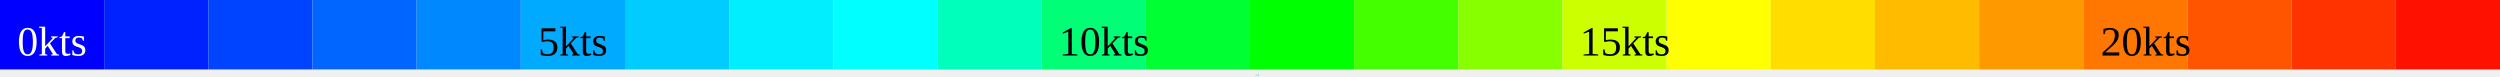
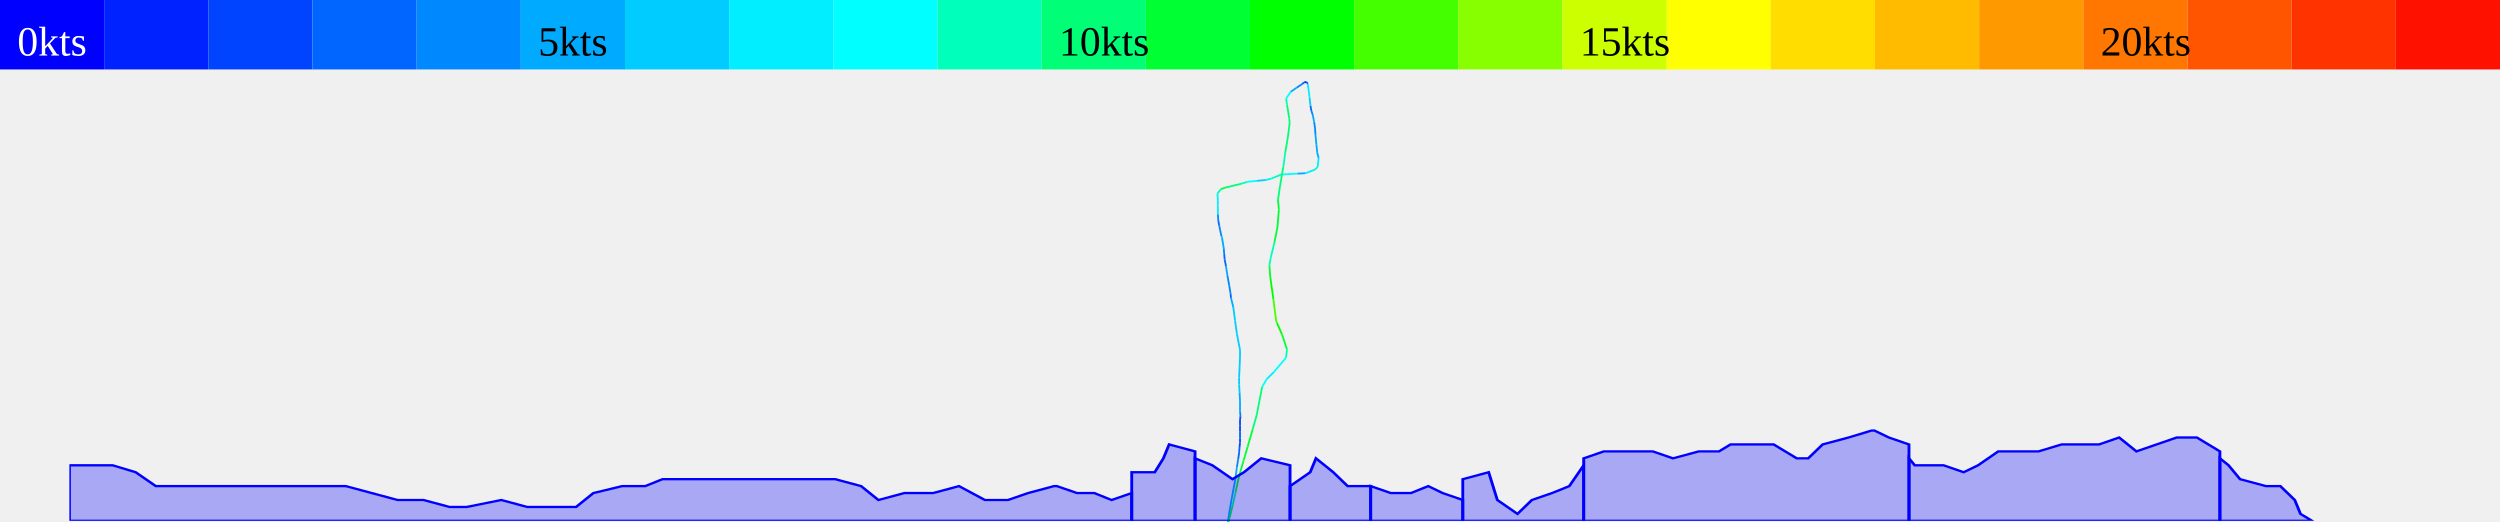
- <svg xmlns="http://www.w3.org/2000/svg" version="1.1" width="100%" height="100%">
+ <svg xmlns="http://www.w3.org/2000/svg" version="1.1" width="100%" height="100%" id="root">
  <style type="text/css">
        
            .segment { fill: none; stroke-width: 4 }
            .segment:hover { stroke-width: 8 }
+             .timeline-segment { fill: blue; fill-opacity: 30%; stroke: blue }
+             .timeline-segment:hover { fill: yellow; fill-opacity: 30%; stroke-width: 4 }
+             .timeline-segment-rect { fill: transparent }
+             .timeline-segment-rect:hover { stroke-width: 2; stroke: black }
        
    </style>
  <g id="legend">
    <rect x="0" y="0" width="30" height="20" fill="#00f" />
    <rect x="30" y="0" width="30" height="20" fill="#02f" />
    <rect x="60" y="0" width="30" height="20" fill="#04f" />
    <rect x="90" y="0" width="30" height="20" fill="#06f" />
    <rect x="120" y="0" width="30" height="20" fill="#08f" />
    <rect x="150" y="0" width="30" height="20" fill="#0af" />
    <rect x="180" y="0" width="30" height="20" fill="#0cf" />
    <rect x="210" y="0" width="30" height="20" fill="#0ef" />
    <rect x="240" y="0" width="30" height="20" fill="#0ff" />
    <rect x="270" y="0" width="30" height="20" fill="#0fb" />
    <rect x="300" y="0" width="30" height="20" fill="#0f7" />
    <rect x="330" y="0" width="30" height="20" fill="#0f3" />
    <rect x="360" y="0" width="30" height="20" fill="#0f0" />
    <rect x="390" y="0" width="30" height="20" fill="#4f0" />
    <rect x="420" y="0" width="30" height="20" fill="#8f0" />
    <rect x="450" y="0" width="30" height="20" fill="#cf0" />
    <rect x="480" y="0" width="30" height="20" fill="#ff0" />
    <rect x="510" y="0" width="30" height="20" fill="#fd0" />
    <rect x="540" y="0" width="30" height="20" fill="#fb0" />
    <rect x="570" y="0" width="30" height="20" fill="#f90" />
    <rect x="600" y="0" width="30" height="20" fill="#f70" />
    <rect x="630" y="0" width="30" height="20" fill="#f50" />
    <rect x="660" y="0" width="30" height="20" fill="#f30" />
    <rect x="690" y="0" width="30" height="20" fill="#f10" />
    <text x="5" y="16" fill="white">0kts</text>
    <text x="155" y="16" fill="black">5kts</text>
    <text x="305" y="16" fill="black">10kts</text>
    <text x="455" y="16" fill="black">15kts</text>
    <text x="605" y="16" fill="black">20kts</text>
  </g>
  <svg id="map" x="0" y="21" width="100%" viewBox="0 0 264.19 1155.482">
    <rect id="background" width="264.19" height="1155.482" fill="transparent" />
    <g class="segment">
      <line class="step" x1="49" y1="1127" x2="57" y2="1102" stroke="#0ff">
            </line>
      <line class="step" x1="57" y1="1102" x2="66" y2="1075" stroke="#0ff">
            </line>
      <line class="step" x1="66" y1="1075" x2="73" y2="1050" stroke="#0ef">
            </line>
      <line class="step" x1="73" y1="1050" x2="78" y2="1033" stroke="#0af">
            </line>
      <line class="step" x1="78" y1="1033" x2="81" y2="1012" stroke="#0af">
            </line>
      <line class="step" x1="81" y1="1012" x2="84" y2="988" stroke="#0af">
            </line>
      <line class="step" x1="84" y1="988" x2="88" y2="963" stroke="#0af">
            </line>
      <line class="step" x1="88" y1="963" x2="92" y2="940" stroke="#0af">
            </line>
      <line class="step" x1="92" y1="940" x2="96" y2="919" stroke="#0af">
            </line>
      <line class="step" x1="96" y1="919" x2="100" y2="897" stroke="#0af">
            </line>
      <line class="step" x1="100" y1="897" x2="103" y2="873" stroke="#0af">
            </line>
      <line class="step" x1="103" y1="873" x2="106" y2="855" stroke="#08f">
            </line>
      <line class="step" x1="106" y1="855" x2="108" y2="841" stroke="#06f">
            </line>
      <line class="step" x1="108" y1="841" x2="109" y2="828" stroke="#06f">
            </line>
      <line class="step" x1="109" y1="828" x2="110" y2="818" stroke="#04f">
            </line>
      <line class="step" x1="110" y1="818" x2="110" y2="810" stroke="#04f">
            </line>
      <line class="step" x1="110" y1="810" x2="110" y2="793" stroke="#06f">
            </line>
      <line class="step" x1="110" y1="793" x2="110" y2="781" stroke="#04f">
            </line>
      <line class="step" x1="110" y1="781" x2="110" y2="768" stroke="#04f">
            </line>
      <line class="step" x1="110" y1="768" x2="111" y2="760" stroke="#04f">
            </line>
      <line class="step" x1="111" y1="760" x2="110" y2="749" stroke="#08f">
            </line>
      <line class="step" x1="110" y1="749" x2="110" y2="726" stroke="#0af">
            </line>
      <line class="step" x1="110" y1="726" x2="109" y2="707" stroke="#0af">
            </line>
      <line class="step" x1="109" y1="707" x2="108" y2="690" stroke="#0cf">
            </line>
      <line class="step" x1="108" y1="690" x2="108" y2="674" stroke="#0cf">
            </line>
      <line class="step" x1="108" y1="674" x2="109" y2="653" stroke="#0cf">
            </line>
      <line class="step" x1="109" y1="653" x2="110" y2="629" stroke="#0cf">
            </line>
      <line class="step" x1="110" y1="629" x2="110" y2="613" stroke="#0cf">
            </line>
      <line class="step" x1="110" y1="613" x2="107" y2="598" stroke="#0cf">
            </line>
      <line class="step" x1="107" y1="598" x2="103" y2="577" stroke="#0cf">
            </line>
      <line class="step" x1="103" y1="577" x2="99" y2="548" stroke="#0cf">
            </line>
      <line class="step" x1="99" y1="548" x2="95" y2="518" stroke="#0cf">
            </line>
      <line class="step" x1="95" y1="518" x2="90" y2="498" stroke="#0af">
            </line>
      <line class="step" x1="90" y1="498" x2="89" y2="488" stroke="#06f">
            </line>
      <line class="step" x1="89" y1="488" x2="86" y2="470" stroke="#08f">
            </line>
      <line class="step" x1="86" y1="470" x2="82" y2="448" stroke="#08f">
            </line>
      <line class="step" x1="82" y1="448" x2="79" y2="428" stroke="#0af">
            </line>
      <line class="step" x1="79" y1="428" x2="76" y2="413" stroke="#06f">
            </line>
      <line class="step" x1="76" y1="413" x2="75" y2="401" stroke="#06f">
            </line>
      <line class="step" x1="75" y1="401" x2="74" y2="388" stroke="#08f">
            </line>
      <line class="step" x1="74" y1="388" x2="70" y2="364" stroke="#0af">
            </line>
      <line class="step" x1="70" y1="364" x2="69" y2="362" stroke="#0af">
            </line>
      <line class="step" x1="69" y1="362" x2="66" y2="348" stroke="#08f">
            </line>
      <line class="step" x1="66" y1="348" x2="64" y2="338" stroke="#08f">
            </line>
      <line class="step" x1="64" y1="338" x2="62" y2="328" stroke="#06f">
            </line>
      <line class="step" x1="62" y1="328" x2="61" y2="313" stroke="#08f">
            </line>
    </g>
    <g class="segment">
      <line class="step" x1="61" y1="313" x2="61" y2="293" stroke="#0ef">
            </line>
      <line class="step" x1="61" y1="293" x2="61" y2="283" stroke="#0ef">
            </line>
      <line class="step" x1="61" y1="283" x2="60" y2="267" stroke="#0ef">
            </line>
      <line class="step" x1="60" y1="267" x2="68" y2="257" stroke="#0fb">
            </line>
      <line class="step" x1="68" y1="257" x2="77" y2="254" stroke="#0f3">
            </line>
      <line class="step" x1="77" y1="254" x2="114" y2="245" stroke="#0f7">
            </line>
    </g>
    <g class="segment">
      <line class="step" x1="114" y1="245" x2="126" y2="241" stroke="#0fb">
            </line>
      <line class="step" x1="126" y1="241" x2="147" y2="239" stroke="#0ff">
            </line>
      <line class="step" x1="147" y1="239" x2="167" y2="237" stroke="#0cf">
            </line>
      <line class="step" x1="167" y1="237" x2="179" y2="234" stroke="#0ef">
            </line>
      <line class="step" x1="179" y1="234" x2="201" y2="225" stroke="#0fb">
            </line>
      <line class="step" x1="201" y1="225" x2="237" y2="223" stroke="#0ff">
            </line>
    </g>
    <g class="segment">
      <line class="step" x1="237" y1="223" x2="255" y2="222" stroke="#0af">
            </line>
      <line class="step" x1="255" y1="222" x2="276" y2="214" stroke="#0ef">
            </line>
      <line class="step" x1="276" y1="214" x2="282" y2="208" stroke="#0fb">
            </line>
      <line class="step" x1="282" y1="208" x2="284" y2="188" stroke="#0ef">
            </line>
      <line class="step" x1="284" y1="188" x2="281" y2="177" stroke="#0af">
            </line>
      <line class="step" x1="281" y1="177" x2="279" y2="158" stroke="#0af">
            </line>
    </g>
    <g class="segment">
      <line class="step" x1="279" y1="158" x2="277" y2="137" stroke="#0af">
            </line>
      <line class="step" x1="277" y1="137" x2="276" y2="122" stroke="#08f">
            </line>
      <line class="step" x1="276" y1="122" x2="274" y2="108" stroke="#08f">
            </line>
      <line class="step" x1="274" y1="108" x2="271" y2="93" stroke="#0af">
            </line>
      <line class="step" x1="271" y1="93" x2="268" y2="84" stroke="#08f">
            </line>
      <line class="step" x1="268" y1="84" x2="266" y2="73" stroke="#06f">
            </line>
    </g>
    <g class="segment">
      <line class="step" x1="266" y1="73" x2="264" y2="55" stroke="#0cf">
            </line>
      <line class="step" x1="264" y1="55" x2="260" y2="24" stroke="#0ef">
            </line>
      <line class="step" x1="260" y1="24" x2="257" y2="20" stroke="#06f">
            </line>
      <line class="step" x1="257" y1="20" x2="252" y2="21" stroke="#02f">
            </line>
      <line class="step" x1="252" y1="21" x2="247" y2="25" stroke="#06f">
            </line>
      <line class="step" x1="247" y1="25" x2="235" y2="33" stroke="#08f">
            </line>
      <line class="step" x1="235" y1="33" x2="222" y2="42" stroke="#0af">
            </line>
      <line class="step" x1="222" y1="42" x2="212" y2="57" stroke="#0ff">
            </line>
    </g>
    <g class="segment">
      <line class="step" x1="212" y1="57" x2="214" y2="70" stroke="#0fb">
            </line>
      <line class="step" x1="214" y1="70" x2="219" y2="101" stroke="#0f7">
            </line>
      <line class="step" x1="219" y1="101" x2="220" y2="110" stroke="#0f7">
            </line>
      <line class="step" x1="220" y1="110" x2="216" y2="142" stroke="#0f7">
            </line>
      <line class="step" x1="216" y1="142" x2="210" y2="177" stroke="#0f7">
            </line>
      <line class="step" x1="210" y1="177" x2="206" y2="207" stroke="#0fb">
            </line>
      <line class="step" x1="206" y1="207" x2="199" y2="248" stroke="#0f7">
            </line>
      <line class="step" x1="199" y1="248" x2="194" y2="281" stroke="#0f7">
            </line>
      <line class="step" x1="194" y1="281" x2="196" y2="302" stroke="#0f3">
            </line>
      <line class="step" x1="196" y1="302" x2="193" y2="341" stroke="#0f3">
            </line>
      <line class="step" x1="193" y1="341" x2="186" y2="376" stroke="#0f3">
            </line>
      <line class="step" x1="186" y1="376" x2="178" y2="409" stroke="#0fb">
            </line>
      <line class="step" x1="178" y1="409" x2="175" y2="426" stroke="#0fb">
            </line>
      <line class="step" x1="175" y1="426" x2="177" y2="452" stroke="#0f3">
            </line>
      <line class="step" x1="177" y1="452" x2="184" y2="502" stroke="#0f0">
            </line>
      <line class="step" x1="184" y1="502" x2="190" y2="549" stroke="#4f0">
            </line>
      <line class="step" x1="190" y1="549" x2="192" y2="554" stroke="#4f0">
            </line>
      <line class="step" x1="192" y1="554" x2="203" y2="579" stroke="#0f0">
            </line>
      <line class="step" x1="203" y1="579" x2="214" y2="612" stroke="#0f3">
            </line>
    </g>
    <g class="segment">
      <line class="step" x1="214" y1="612" x2="212" y2="630" stroke="#0fb">
            </line>
      <line class="step" x1="212" y1="630" x2="208" y2="635" stroke="#0ff">
            </line>
      <line class="step" x1="208" y1="635" x2="185" y2="662" stroke="#0ff">
            </line>
      <line class="step" x1="185" y1="662" x2="169" y2="678" stroke="#0ef">
            </line>
      <line class="step" x1="169" y1="678" x2="159" y2="695" stroke="#0ff">
            </line>
      <line class="step" x1="159" y1="695" x2="153" y2="726" stroke="#0f7">
            </line>
      <line class="step" x1="153" y1="726" x2="147" y2="757" stroke="#0f7">
            </line>
      <line class="step" x1="147" y1="757" x2="138" y2="789" stroke="#0f7">
            </line>
      <line class="step" x1="138" y1="789" x2="127" y2="827" stroke="#0f3">
            </line>
      <line class="step" x1="127" y1="827" x2="118" y2="858" stroke="#0f3">
            </line>
      <line class="step" x1="118" y1="858" x2="108" y2="892" stroke="#0f3">
            </line>
      <line class="step" x1="108" y1="892" x2="100" y2="929" stroke="#0f0">
            </line>
      <line class="step" x1="100" y1="929" x2="94" y2="956" stroke="#0f7">
            </line>
      <line class="step" x1="94" y1="956" x2="86" y2="989" stroke="#0f3">
            </line>
      <line class="step" x1="86" y1="989" x2="78" y2="1028" stroke="#0f0">
            </line>
      <line class="step" x1="78" y1="1028" x2="74" y2="1067" stroke="#0f0">
            </line>
      <line class="step" x1="74" y1="1067" x2="72" y2="1105" stroke="#0f7">
            </line>
    </g>
    <g class="segment">
      <line class="step" x1="72" y1="1105" x2="65" y2="1137" stroke="#0fb">
            </line>
      <line class="step" x1="65" y1="1137" x2="62" y2="1148" stroke="#0ff">
            </line>
      <line class="step" x1="62" y1="1148" x2="56" y2="1157" stroke="#0cf">
            </line>
      <line class="step" x1="56" y1="1157" x2="41" y2="1170" stroke="#0af">
            </line>
      <line class="step" x1="41" y1="1170" x2="29" y2="1174" stroke="#0af">
            </line>
      <line class="step" x1="29" y1="1174" x2="22" y2="1175" stroke="#06f">
            </line>
      <line class="step" x1="22" y1="1175" x2="21" y2="1175" stroke="#02f">
            </line>
      <line class="step" x1="21" y1="1175" x2="20" y2="1174" stroke="#00f">
            </line>
    </g>
  </svg>
+   <svg id="timeline" x="20" y="100" width="95%" height="50" preserveAspectRatio="none" viewBox="0 0 825 75">
+     <polygon class="timeline-segment" points="0,75 0,51 7,51 15,51 23,54 30,60 39,60 48,60 58,60 68,60 77,60 86,60 96,60 105,63 114,66 123,66 132,69 138,69 150,66 159,69 169,69 176,69 182,63 192,60 200,60 206,57 212,57 219,57 227,57 232,57 237,57 245,57 256,57 266,57 275,60 281,66 290,63 300,63 309,60 318,66 326,66 333,63 342,60 343,60 350,63 356,63 362,66 369,63 369,75" />
+     <rect class="timeline-segment-rect" x="0" y="0" width="369" height="75" />
+     <polygon class="timeline-segment" points="369,75 369,54 372,54 377,54 380,48 382,42 391,45 391,75" />
+     <rect class="timeline-segment-rect" x="369" y="0" width="22" height="75" />
+     <polygon class="timeline-segment" points="391,75 391,48 397,51 404,57 408,54 414,48 424,51 424,75" />
+     <rect class="timeline-segment-rect" x="391" y="0" width="33" height="75" />
+     <polygon class="timeline-segment" points="424,75 424,60 431,54 433,48 439,54 444,60 452,60 452,75" />
+     <rect class="timeline-segment-rect" x="424" y="0" width="28" height="75" />
+     <polygon class="timeline-segment" points="452,75 452,60 459,63 466,63 472,60 477,63 484,66 484,75" />
+     <rect class="timeline-segment-rect" x="452" y="0" width="32" height="75" />
+     <polygon class="timeline-segment" points="484,75 484,57 493,54 496,66 503,72 508,66 515,63 521,60 526,51 526,75" />
+     <rect class="timeline-segment-rect" x="484" y="0" width="42" height="75" />
+     <polygon class="timeline-segment" points="526,75 526,48 533,45 535,45 542,45 550,45 557,48 566,45 573,45 577,42 585,42 592,42 600,48 604,48 609,42 618,39 626,36 627,36 632,39 639,42 639,75" />
+     <rect class="timeline-segment-rect" x="526" y="0" width="113" height="75" />
+     <polygon class="timeline-segment" points="639,75 639,48 641,51 651,51 658,54 663,51 670,45 677,45 684,45 692,42 698,42 705,42 712,39 718,45 725,42 732,39 739,39 747,45 747,75" />
+     <rect class="timeline-segment-rect" x="639" y="0" width="108" height="75" />
+     <polygon class="timeline-segment" points="747,75 747,48 750,51 754,57 763,60 768,60 773,66 775,72 779,75 779,75" />
+     <rect class="timeline-segment-rect" x="747" y="0" width="32" height="75" />
+   </svg>
</svg>
